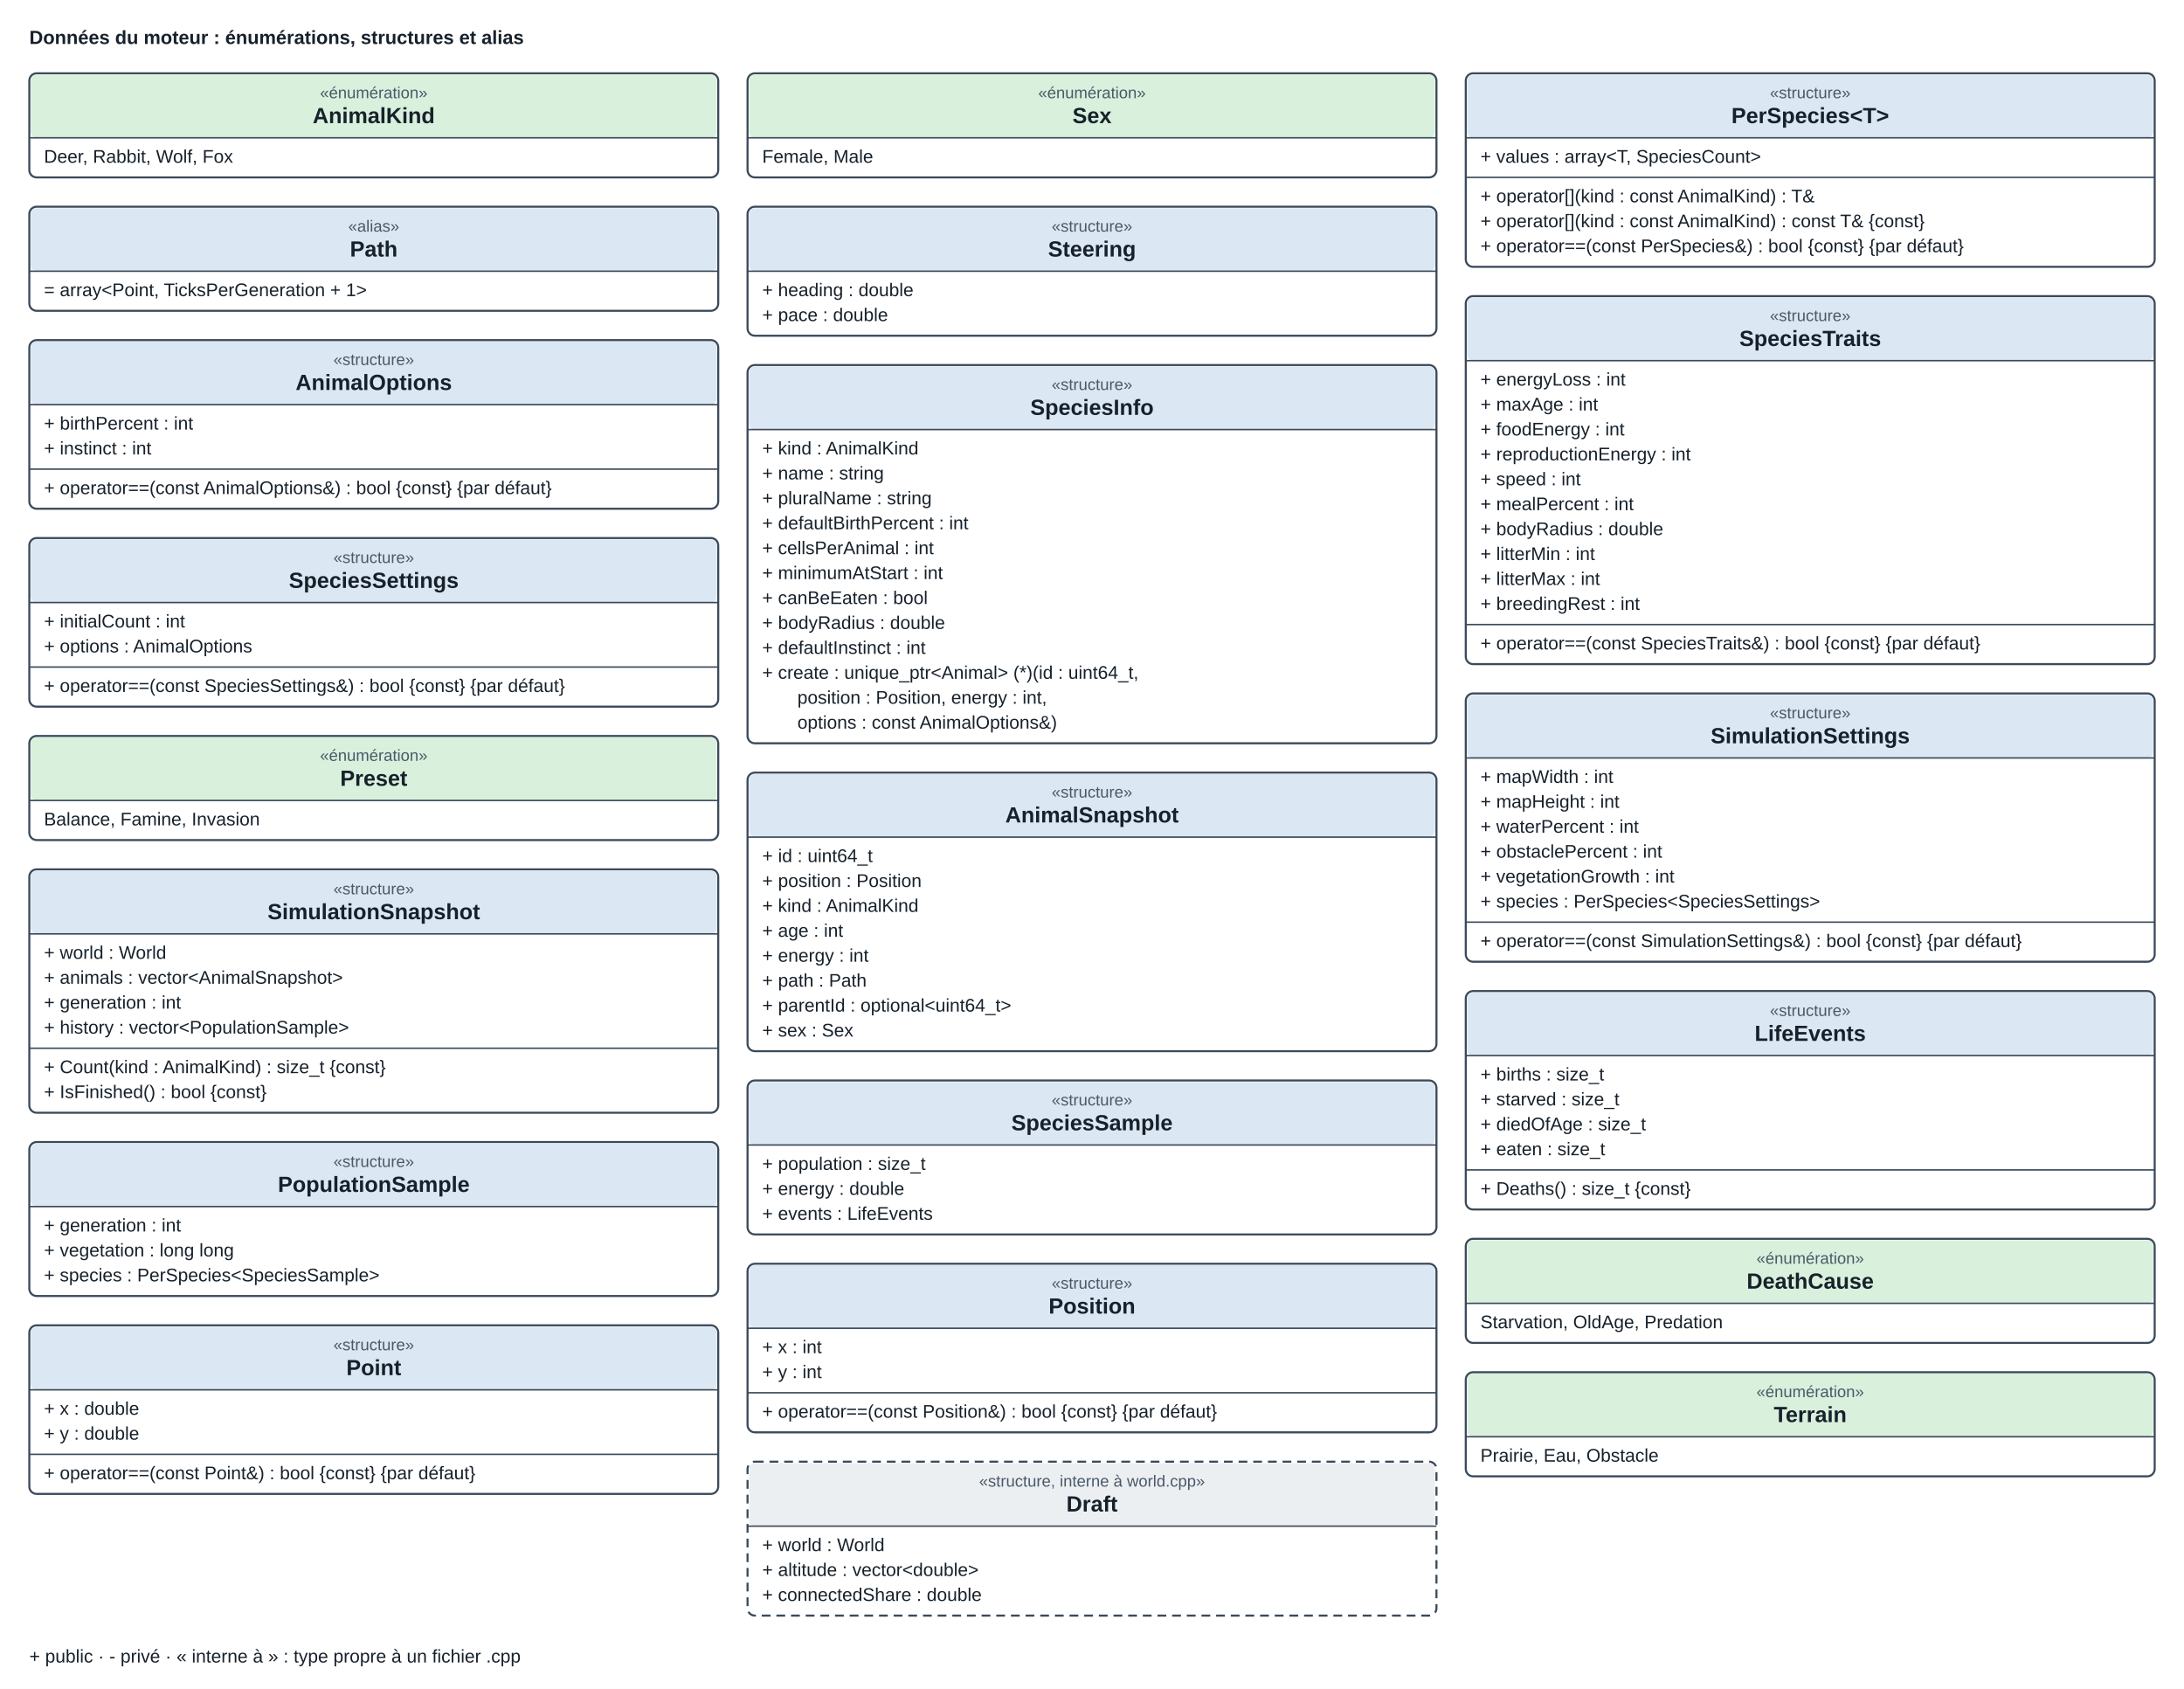
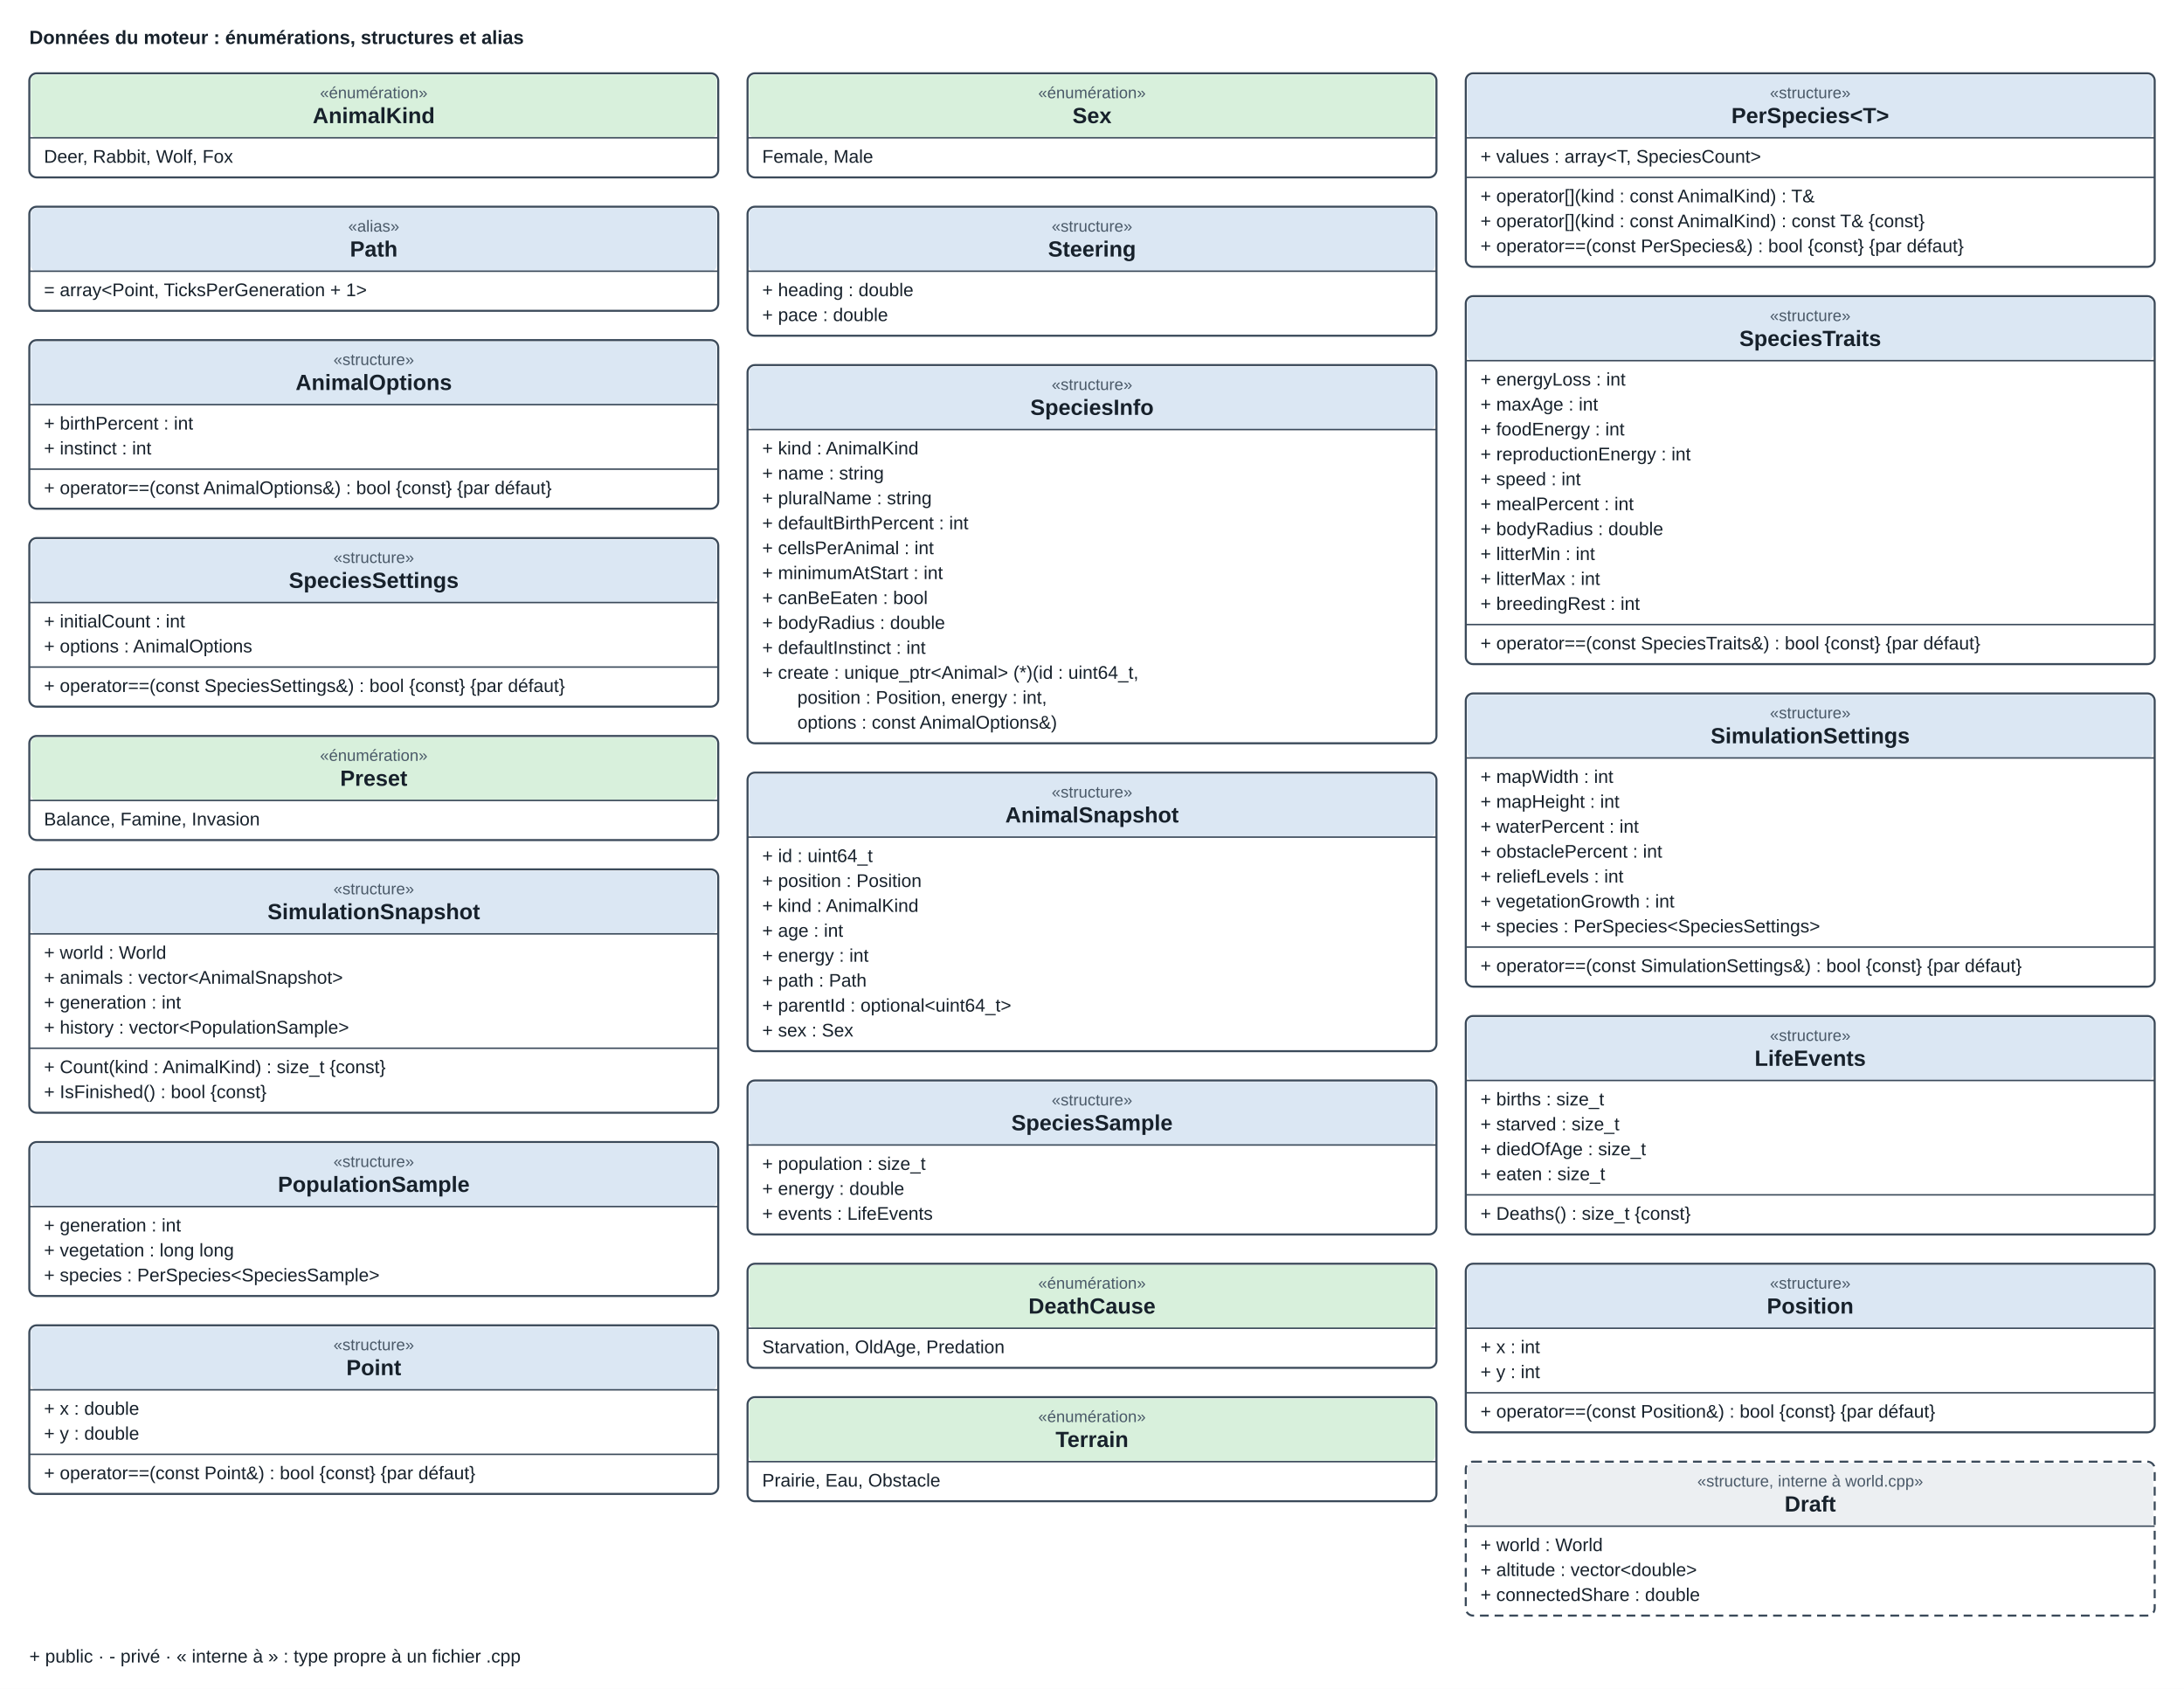
<svg xmlns="http://www.w3.org/2000/svg" viewBox="0 0 1490 1152" role="img" aria-label="Données du moteur : énumérations, structures et alias">
  <style>
 text { font-family: "Segoe UI", Arial, sans-serif; fill: #17212b; }
 .name { font-size: 15px; font-weight: 700; text-anchor: middle; }
 .abstract { font-style: italic; }
 .stereo { font-size: 11px; text-anchor: middle; fill: #4a5968; }
 .member { font-size: 12.5px; }
 .label { font-size: 12px; font-style: italic; fill: #3b4a5a; }
 .band { font-size: 14px; font-weight: 700; }
 .legend { font-size: 12.5px; }
 .legendtitle { font-size: 13px; font-weight: 700; }
</style>
  <defs>
    <marker id="triangle" viewBox="0 0 14 14" refX="13" refY="7" markerWidth="14" markerHeight="14" markerUnits="userSpaceOnUse" orient="auto">
      <path d="M1 1 L13 7 L1 13 Z" fill="#ffffff" stroke="#3b4a5a" stroke-width="1.4" />
    </marker>
    <marker id="diamond" viewBox="0 0 18 12" refX="1" refY="6" markerWidth="18" markerHeight="12" markerUnits="userSpaceOnUse" orient="auto">
      <path d="M1 6 L9 1 L17 6 L9 11 Z" fill="#3b4a5a" />
    </marker>
    <marker id="arrow" viewBox="0 0 12 12" refX="11" refY="6" markerWidth="12" markerHeight="12" markerUnits="userSpaceOnUse" orient="auto">
      <path d="M1 1 L11 6 L1 11" fill="none" stroke="#3b4a5a" stroke-width="1.6" />
    </marker>
  </defs>
  <rect width="1490" height="1152" fill="#ffffff" />
  <g class="box" data-width="470">
    <rect x="20" y="50" width="470" height="71" rx="5" fill="#ffffff" stroke="#3b4a5a" stroke-width="1.4" />
    <rect x="21" y="51" width="468" height="43" rx="4" fill="#d8f0dc" />
    <text x="255.0" y="67" class="stereo">«énumération»</text>
    <text x="255.0" y="84" class="name">AnimalKind</text>
    <line x1="20" y1="94" x2="490" y2="94" stroke="#3b4a5a" />
    <text x="30" y="111" class="member">Deer, Rabbit, Wolf, Fox</text>
  </g>
  <g class="box" data-width="470">
    <rect x="510" y="50" width="470" height="71" rx="5" fill="#ffffff" stroke="#3b4a5a" stroke-width="1.4" />
    <rect x="511" y="51" width="468" height="43" rx="4" fill="#d8f0dc" />
    <text x="745.0" y="67" class="stereo">«énumération»</text>
    <text x="745.0" y="84" class="name">Sex</text>
    <line x1="510" y1="94" x2="980" y2="94" stroke="#3b4a5a" />
    <text x="520" y="111" class="member">Female, Male</text>
  </g>
  <g class="box" data-width="470">
    <rect x="1000" y="50" width="470" height="132" rx="5" fill="#ffffff" stroke="#3b4a5a" stroke-width="1.4" />
    <rect x="1001" y="51" width="468" height="43" rx="4" fill="#dbe7f3" />
    <text x="1235.0" y="67" class="stereo">«structure»</text>
    <text x="1235.0" y="84" class="name">PerSpecies&lt;T&gt;</text>
    <line x1="1000" y1="94" x2="1470" y2="94" stroke="#3b4a5a" />
    <text x="1010" y="111" class="member">+ values : array&lt;T, SpeciesCount&gt;</text>
    <line x1="1000" y1="121" x2="1470" y2="121" stroke="#3b4a5a" />
    <text x="1010" y="138" class="member">+ operator[](kind : const AnimalKind) : T&amp;</text>
    <text x="1010" y="155" class="member">+ operator[](kind : const AnimalKind) : const T&amp; {const}</text>
    <text x="1010" y="172" class="member">+ operator==(const PerSpecies&amp;) : bool {const} {par défaut}</text>
  </g>
  <g class="box" data-width="470">
    <rect x="20" y="141" width="470" height="71" rx="5" fill="#ffffff" stroke="#3b4a5a" stroke-width="1.4" />
    <rect x="21" y="142" width="468" height="43" rx="4" fill="#dbe7f3" />
    <text x="255.0" y="158" class="stereo">«alias»</text>
    <text x="255.0" y="175" class="name">Path</text>
    <line x1="20" y1="185" x2="490" y2="185" stroke="#3b4a5a" />
    <text x="30" y="202" class="member">= array&lt;Point, TicksPerGeneration + 1&gt;</text>
  </g>
  <g class="box" data-width="470">
    <rect x="510" y="141" width="470" height="88" rx="5" fill="#ffffff" stroke="#3b4a5a" stroke-width="1.4" />
    <rect x="511" y="142" width="468" height="43" rx="4" fill="#dbe7f3" />
    <text x="745.0" y="158" class="stereo">«structure»</text>
    <text x="745.0" y="175" class="name">Steering</text>
    <line x1="510" y1="185" x2="980" y2="185" stroke="#3b4a5a" />
    <text x="520" y="202" class="member">+ heading : double</text>
    <text x="520" y="219" class="member">+ pace : double</text>
  </g>
  <g class="box" data-width="470">
    <rect x="1000" y="202" width="470" height="251" rx="5" fill="#ffffff" stroke="#3b4a5a" stroke-width="1.4" />
    <rect x="1001" y="203" width="468" height="43" rx="4" fill="#dbe7f3" />
    <text x="1235.0" y="219" class="stereo">«structure»</text>
    <text x="1235.0" y="236" class="name">SpeciesTraits</text>
    <line x1="1000" y1="246" x2="1470" y2="246" stroke="#3b4a5a" />
    <text x="1010" y="263" class="member">+ energyLoss : int</text>
    <text x="1010" y="280" class="member">+ maxAge : int</text>
    <text x="1010" y="297" class="member">+ foodEnergy : int</text>
    <text x="1010" y="314" class="member">+ reproductionEnergy : int</text>
    <text x="1010" y="331" class="member">+ speed : int</text>
    <text x="1010" y="348" class="member">+ mealPercent : int</text>
    <text x="1010" y="365" class="member">+ bodyRadius : double</text>
    <text x="1010" y="382" class="member">+ litterMin : int</text>
    <text x="1010" y="399" class="member">+ litterMax : int</text>
    <text x="1010" y="416" class="member">+ breedingRest : int</text>
    <line x1="1000" y1="426" x2="1470" y2="426" stroke="#3b4a5a" />
    <text x="1010" y="443" class="member">+ operator==(const SpeciesTraits&amp;) : bool {const} {par défaut}</text>
  </g>
  <g class="box" data-width="470">
    <rect x="20" y="232" width="470" height="115" rx="5" fill="#ffffff" stroke="#3b4a5a" stroke-width="1.4" />
    <rect x="21" y="233" width="468" height="43" rx="4" fill="#dbe7f3" />
    <text x="255.0" y="249" class="stereo">«structure»</text>
    <text x="255.0" y="266" class="name">AnimalOptions</text>
    <line x1="20" y1="276" x2="490" y2="276" stroke="#3b4a5a" />
    <text x="30" y="293" class="member">+ birthPercent : int</text>
    <text x="30" y="310" class="member">+ instinct : int</text>
    <line x1="20" y1="320" x2="490" y2="320" stroke="#3b4a5a" />
    <text x="30" y="337" class="member">+ operator==(const AnimalOptions&amp;) : bool {const} {par défaut}</text>
  </g>
  <g class="box" data-width="470">
    <rect x="510" y="249" width="470" height="258" rx="5" fill="#ffffff" stroke="#3b4a5a" stroke-width="1.4" />
    <rect x="511" y="250" width="468" height="43" rx="4" fill="#dbe7f3" />
    <text x="745.0" y="266" class="stereo">«structure»</text>
    <text x="745.0" y="283" class="name">SpeciesInfo</text>
    <line x1="510" y1="293" x2="980" y2="293" stroke="#3b4a5a" />
    <text x="520" y="310" class="member">+ kind : AnimalKind</text>
    <text x="520" y="327" class="member">+ name : string</text>
    <text x="520" y="344" class="member">+ pluralName : string</text>
    <text x="520" y="361" class="member">+ defaultBirthPercent : int</text>
    <text x="520" y="378" class="member">+ cellsPerAnimal : int</text>
    <text x="520" y="395" class="member">+ minimumAtStart : int</text>
    <text x="520" y="412" class="member">+ canBeEaten : bool</text>
    <text x="520" y="429" class="member">+ bodyRadius : double</text>
    <text x="520" y="446" class="member">+ defaultInstinct : int</text>
    <text x="520" y="463" class="member">+ create : unique_ptr&lt;Animal&gt; (*)(id : uint64_t,</text>
    <text x="544" y="480" class="member">position : Position, energy : int,</text>
    <text x="544" y="497" class="member">options : const AnimalOptions&amp;)</text>
  </g>
  <g class="box" data-width="470">
    <rect x="20" y="367" width="470" height="115" rx="5" fill="#ffffff" stroke="#3b4a5a" stroke-width="1.4" />
    <rect x="21" y="368" width="468" height="43" rx="4" fill="#dbe7f3" />
    <text x="255.0" y="384" class="stereo">«structure»</text>
    <text x="255.0" y="401" class="name">SpeciesSettings</text>
    <line x1="20" y1="411" x2="490" y2="411" stroke="#3b4a5a" />
    <text x="30" y="428" class="member">+ initialCount : int</text>
    <text x="30" y="445" class="member">+ options : AnimalOptions</text>
    <line x1="20" y1="455" x2="490" y2="455" stroke="#3b4a5a" />
    <text x="30" y="472" class="member">+ operator==(const SpeciesSettings&amp;) : bool {const} {par défaut}</text>
  </g>
  <g class="box" data-width="470">
-     <rect x="1000" y="473" width="470" height="183" rx="5" fill="#ffffff" stroke="#3b4a5a" stroke-width="1.4" />
+     <rect x="1000" y="473" width="470" height="200" rx="5" fill="#ffffff" stroke="#3b4a5a" stroke-width="1.4" />
    <rect x="1001" y="474" width="468" height="43" rx="4" fill="#dbe7f3" />
    <text x="1235.0" y="490" class="stereo">«structure»</text>
    <text x="1235.0" y="507" class="name">SimulationSettings</text>
    <line x1="1000" y1="517" x2="1470" y2="517" stroke="#3b4a5a" />
    <text x="1010" y="534" class="member">+ mapWidth : int</text>
    <text x="1010" y="551" class="member">+ mapHeight : int</text>
    <text x="1010" y="568" class="member">+ waterPercent : int</text>
    <text x="1010" y="585" class="member">+ obstaclePercent : int</text>
-     <text x="1010" y="602" class="member">+ vegetationGrowth : int</text>
-     <text x="1010" y="619" class="member">+ species : PerSpecies&lt;SpeciesSettings&gt;</text>
-     <line x1="1000" y1="629" x2="1470" y2="629" stroke="#3b4a5a" />
-     <text x="1010" y="646" class="member">+ operator==(const SimulationSettings&amp;) : bool {const} {par défaut}</text>
+     <text x="1010" y="602" class="member">+ reliefLevels : int</text>
+     <text x="1010" y="619" class="member">+ vegetationGrowth : int</text>
+     <text x="1010" y="636" class="member">+ species : PerSpecies&lt;SpeciesSettings&gt;</text>
+     <line x1="1000" y1="646" x2="1470" y2="646" stroke="#3b4a5a" />
+     <text x="1010" y="663" class="member">+ operator==(const SimulationSettings&amp;) : bool {const} {par défaut}</text>
  </g>
  <g class="box" data-width="470">
    <rect x="20" y="502" width="470" height="71" rx="5" fill="#ffffff" stroke="#3b4a5a" stroke-width="1.4" />
    <rect x="21" y="503" width="468" height="43" rx="4" fill="#d8f0dc" />
    <text x="255.0" y="519" class="stereo">«énumération»</text>
    <text x="255.0" y="536" class="name">Preset</text>
    <line x1="20" y1="546" x2="490" y2="546" stroke="#3b4a5a" />
    <text x="30" y="563" class="member">Balance, Famine, Invasion</text>
  </g>
  <g class="box" data-width="470">
    <rect x="510" y="527" width="470" height="190" rx="5" fill="#ffffff" stroke="#3b4a5a" stroke-width="1.4" />
    <rect x="511" y="528" width="468" height="43" rx="4" fill="#dbe7f3" />
    <text x="745.0" y="544" class="stereo">«structure»</text>
    <text x="745.0" y="561" class="name">AnimalSnapshot</text>
    <line x1="510" y1="571" x2="980" y2="571" stroke="#3b4a5a" />
    <text x="520" y="588" class="member">+ id : uint64_t</text>
    <text x="520" y="605" class="member">+ position : Position</text>
    <text x="520" y="622" class="member">+ kind : AnimalKind</text>
    <text x="520" y="639" class="member">+ age : int</text>
    <text x="520" y="656" class="member">+ energy : int</text>
    <text x="520" y="673" class="member">+ path : Path</text>
    <text x="520" y="690" class="member">+ parentId : optional&lt;uint64_t&gt;</text>
    <text x="520" y="707" class="member">+ sex : Sex</text>
  </g>
  <g class="box" data-width="470">
    <rect x="20" y="593" width="470" height="166" rx="5" fill="#ffffff" stroke="#3b4a5a" stroke-width="1.4" />
    <rect x="21" y="594" width="468" height="43" rx="4" fill="#dbe7f3" />
    <text x="255.0" y="610" class="stereo">«structure»</text>
    <text x="255.0" y="627" class="name">SimulationSnapshot</text>
    <line x1="20" y1="637" x2="490" y2="637" stroke="#3b4a5a" />
    <text x="30" y="654" class="member">+ world : World</text>
    <text x="30" y="671" class="member">+ animals : vector&lt;AnimalSnapshot&gt;</text>
    <text x="30" y="688" class="member">+ generation : int</text>
    <text x="30" y="705" class="member">+ history : vector&lt;PopulationSample&gt;</text>
    <line x1="20" y1="715" x2="490" y2="715" stroke="#3b4a5a" />
    <text x="30" y="732" class="member">+ Count(kind : AnimalKind) : size_t {const}</text>
    <text x="30" y="749" class="member">+ IsFinished() : bool {const}</text>
  </g>
  <g class="box" data-width="470">
-     <rect x="1000" y="676" width="470" height="149" rx="5" fill="#ffffff" stroke="#3b4a5a" stroke-width="1.4" />
-     <rect x="1001" y="677" width="468" height="43" rx="4" fill="#dbe7f3" />
-     <text x="1235.0" y="693" class="stereo">«structure»</text>
-     <text x="1235.0" y="710" class="name">LifeEvents</text>
-     <line x1="1000" y1="720" x2="1470" y2="720" stroke="#3b4a5a" />
-     <text x="1010" y="737" class="member">+ births : size_t</text>
-     <text x="1010" y="754" class="member">+ starved : size_t</text>
-     <text x="1010" y="771" class="member">+ diedOfAge : size_t</text>
-     <text x="1010" y="788" class="member">+ eaten : size_t</text>
-     <line x1="1000" y1="798" x2="1470" y2="798" stroke="#3b4a5a" />
-     <text x="1010" y="815" class="member">+ Deaths() : size_t {const}</text>
+     <rect x="1000" y="693" width="470" height="149" rx="5" fill="#ffffff" stroke="#3b4a5a" stroke-width="1.4" />
+     <rect x="1001" y="694" width="468" height="43" rx="4" fill="#dbe7f3" />
+     <text x="1235.0" y="710" class="stereo">«structure»</text>
+     <text x="1235.0" y="727" class="name">LifeEvents</text>
+     <line x1="1000" y1="737" x2="1470" y2="737" stroke="#3b4a5a" />
+     <text x="1010" y="754" class="member">+ births : size_t</text>
+     <text x="1010" y="771" class="member">+ starved : size_t</text>
+     <text x="1010" y="788" class="member">+ diedOfAge : size_t</text>
+     <text x="1010" y="805" class="member">+ eaten : size_t</text>
+     <line x1="1000" y1="815" x2="1470" y2="815" stroke="#3b4a5a" />
+     <text x="1010" y="832" class="member">+ Deaths() : size_t {const}</text>
  </g>
  <g class="box" data-width="470">
    <rect x="510" y="737" width="470" height="105" rx="5" fill="#ffffff" stroke="#3b4a5a" stroke-width="1.4" />
    <rect x="511" y="738" width="468" height="43" rx="4" fill="#dbe7f3" />
    <text x="745.0" y="754" class="stereo">«structure»</text>
    <text x="745.0" y="771" class="name">SpeciesSample</text>
    <line x1="510" y1="781" x2="980" y2="781" stroke="#3b4a5a" />
    <text x="520" y="798" class="member">+ population : size_t</text>
    <text x="520" y="815" class="member">+ energy : double</text>
    <text x="520" y="832" class="member">+ events : LifeEvents</text>
  </g>
  <g class="box" data-width="470">
    <rect x="20" y="779" width="470" height="105" rx="5" fill="#ffffff" stroke="#3b4a5a" stroke-width="1.4" />
    <rect x="21" y="780" width="468" height="43" rx="4" fill="#dbe7f3" />
    <text x="255.0" y="796" class="stereo">«structure»</text>
    <text x="255.0" y="813" class="name">PopulationSample</text>
    <line x1="20" y1="823" x2="490" y2="823" stroke="#3b4a5a" />
    <text x="30" y="840" class="member">+ generation : int</text>
    <text x="30" y="857" class="member">+ vegetation : long long</text>
    <text x="30" y="874" class="member">+ species : PerSpecies&lt;SpeciesSample&gt;</text>
  </g>
  <g class="box" data-width="470">
-     <rect x="1000" y="845" width="470" height="71" rx="5" fill="#ffffff" stroke="#3b4a5a" stroke-width="1.4" />
-     <rect x="1001" y="846" width="468" height="43" rx="4" fill="#d8f0dc" />
-     <text x="1235.0" y="862" class="stereo">«énumération»</text>
-     <text x="1235.0" y="879" class="name">DeathCause</text>
-     <line x1="1000" y1="889" x2="1470" y2="889" stroke="#3b4a5a" />
-     <text x="1010" y="906" class="member">Starvation, OldAge, Predation</text>
-   </g>
-   <g class="box" data-width="470">
-     <rect x="510" y="862" width="470" height="115" rx="5" fill="#ffffff" stroke="#3b4a5a" stroke-width="1.4" />
-     <rect x="511" y="863" width="468" height="43" rx="4" fill="#dbe7f3" />
-     <text x="745.0" y="879" class="stereo">«structure»</text>
-     <text x="745.0" y="896" class="name">Position</text>
+     <rect x="510" y="862" width="470" height="71" rx="5" fill="#ffffff" stroke="#3b4a5a" stroke-width="1.4" />
+     <rect x="511" y="863" width="468" height="43" rx="4" fill="#d8f0dc" />
+     <text x="745.0" y="879" class="stereo">«énumération»</text>
+     <text x="745.0" y="896" class="name">DeathCause</text>
    <line x1="510" y1="906" x2="980" y2="906" stroke="#3b4a5a" />
-     <text x="520" y="923" class="member">+ x : int</text>
-     <text x="520" y="940" class="member">+ y : int</text>
-     <line x1="510" y1="950" x2="980" y2="950" stroke="#3b4a5a" />
-     <text x="520" y="967" class="member">+ operator==(const Position&amp;) : bool {const} {par défaut}</text>
+     <text x="520" y="923" class="member">Starvation, OldAge, Predation</text>
+   </g>
+   <g class="box" data-width="470">
+     <rect x="1000" y="862" width="470" height="115" rx="5" fill="#ffffff" stroke="#3b4a5a" stroke-width="1.4" />
+     <rect x="1001" y="863" width="468" height="43" rx="4" fill="#dbe7f3" />
+     <text x="1235.0" y="879" class="stereo">«structure»</text>
+     <text x="1235.0" y="896" class="name">Position</text>
+     <line x1="1000" y1="906" x2="1470" y2="906" stroke="#3b4a5a" />
+     <text x="1010" y="923" class="member">+ x : int</text>
+     <text x="1010" y="940" class="member">+ y : int</text>
+     <line x1="1000" y1="950" x2="1470" y2="950" stroke="#3b4a5a" />
+     <text x="1010" y="967" class="member">+ operator==(const Position&amp;) : bool {const} {par défaut}</text>
  </g>
  <g class="box" data-width="470">
    <rect x="20" y="904" width="470" height="115" rx="5" fill="#ffffff" stroke="#3b4a5a" stroke-width="1.4" />
    <rect x="21" y="905" width="468" height="43" rx="4" fill="#dbe7f3" />
    <text x="255.0" y="921" class="stereo">«structure»</text>
    <text x="255.0" y="938" class="name">Point</text>
    <line x1="20" y1="948" x2="490" y2="948" stroke="#3b4a5a" />
    <text x="30" y="965" class="member">+ x : double</text>
    <text x="30" y="982" class="member">+ y : double</text>
    <line x1="20" y1="992" x2="490" y2="992" stroke="#3b4a5a" />
    <text x="30" y="1009" class="member">+ operator==(const Point&amp;) : bool {const} {par défaut}</text>
  </g>
  <g class="box" data-width="470">
-     <rect x="1000" y="936" width="470" height="71" rx="5" fill="#ffffff" stroke="#3b4a5a" stroke-width="1.4" />
-     <rect x="1001" y="937" width="468" height="43" rx="4" fill="#d8f0dc" />
-     <text x="1235.0" y="953" class="stereo">«énumération»</text>
-     <text x="1235.0" y="970" class="name">Terrain</text>
-     <line x1="1000" y1="980" x2="1470" y2="980" stroke="#3b4a5a" />
-     <text x="1010" y="997" class="member">Prairie, Eau, Obstacle</text>
-   </g>
-   <g class="box" data-width="470">
-     <rect x="510" y="997" width="470" height="105" rx="5" fill="#ffffff" stroke="#3b4a5a" stroke-width="1.4" stroke-dasharray="6 4" />
-     <rect x="511" y="998" width="468" height="43" rx="4" fill="#eceff2" />
-     <text x="745.0" y="1014" class="stereo">«structure, interne à world.cpp»</text>
-     <text x="745.0" y="1031" class="name">Draft</text>
-     <line x1="510" y1="1041" x2="980" y2="1041" stroke="#3b4a5a" />
-     <text x="520" y="1058" class="member">+ world : World</text>
-     <text x="520" y="1075" class="member">+ altitude : vector&lt;double&gt;</text>
-     <text x="520" y="1092" class="member">+ connectedShare : double</text>
+     <rect x="510" y="953" width="470" height="71" rx="5" fill="#ffffff" stroke="#3b4a5a" stroke-width="1.4" />
+     <rect x="511" y="954" width="468" height="43" rx="4" fill="#d8f0dc" />
+     <text x="745.0" y="970" class="stereo">«énumération»</text>
+     <text x="745.0" y="987" class="name">Terrain</text>
+     <line x1="510" y1="997" x2="980" y2="997" stroke="#3b4a5a" />
+     <text x="520" y="1014" class="member">Prairie, Eau, Obstacle</text>
+   </g>
+   <g class="box" data-width="470">
+     <rect x="1000" y="997" width="470" height="105" rx="5" fill="#ffffff" stroke="#3b4a5a" stroke-width="1.4" stroke-dasharray="6 4" />
+     <rect x="1001" y="998" width="468" height="43" rx="4" fill="#eceff2" />
+     <text x="1235.0" y="1014" class="stereo">«structure, interne à world.cpp»</text>
+     <text x="1235.0" y="1031" class="name">Draft</text>
+     <line x1="1000" y1="1041" x2="1470" y2="1041" stroke="#3b4a5a" />
+     <text x="1010" y="1058" class="member">+ world : World</text>
+     <text x="1010" y="1075" class="member">+ altitude : vector&lt;double&gt;</text>
+     <text x="1010" y="1092" class="member">+ connectedShare : double</text>
  </g>
  <text x="20" y="30" class="legendtitle">Données du moteur : énumérations, structures et alias</text>
  <text x="20" y="1134" class="legend">+ public  ·  - privé  ·  « interne à » : type propre à un fichier .cpp</text>
</svg>
